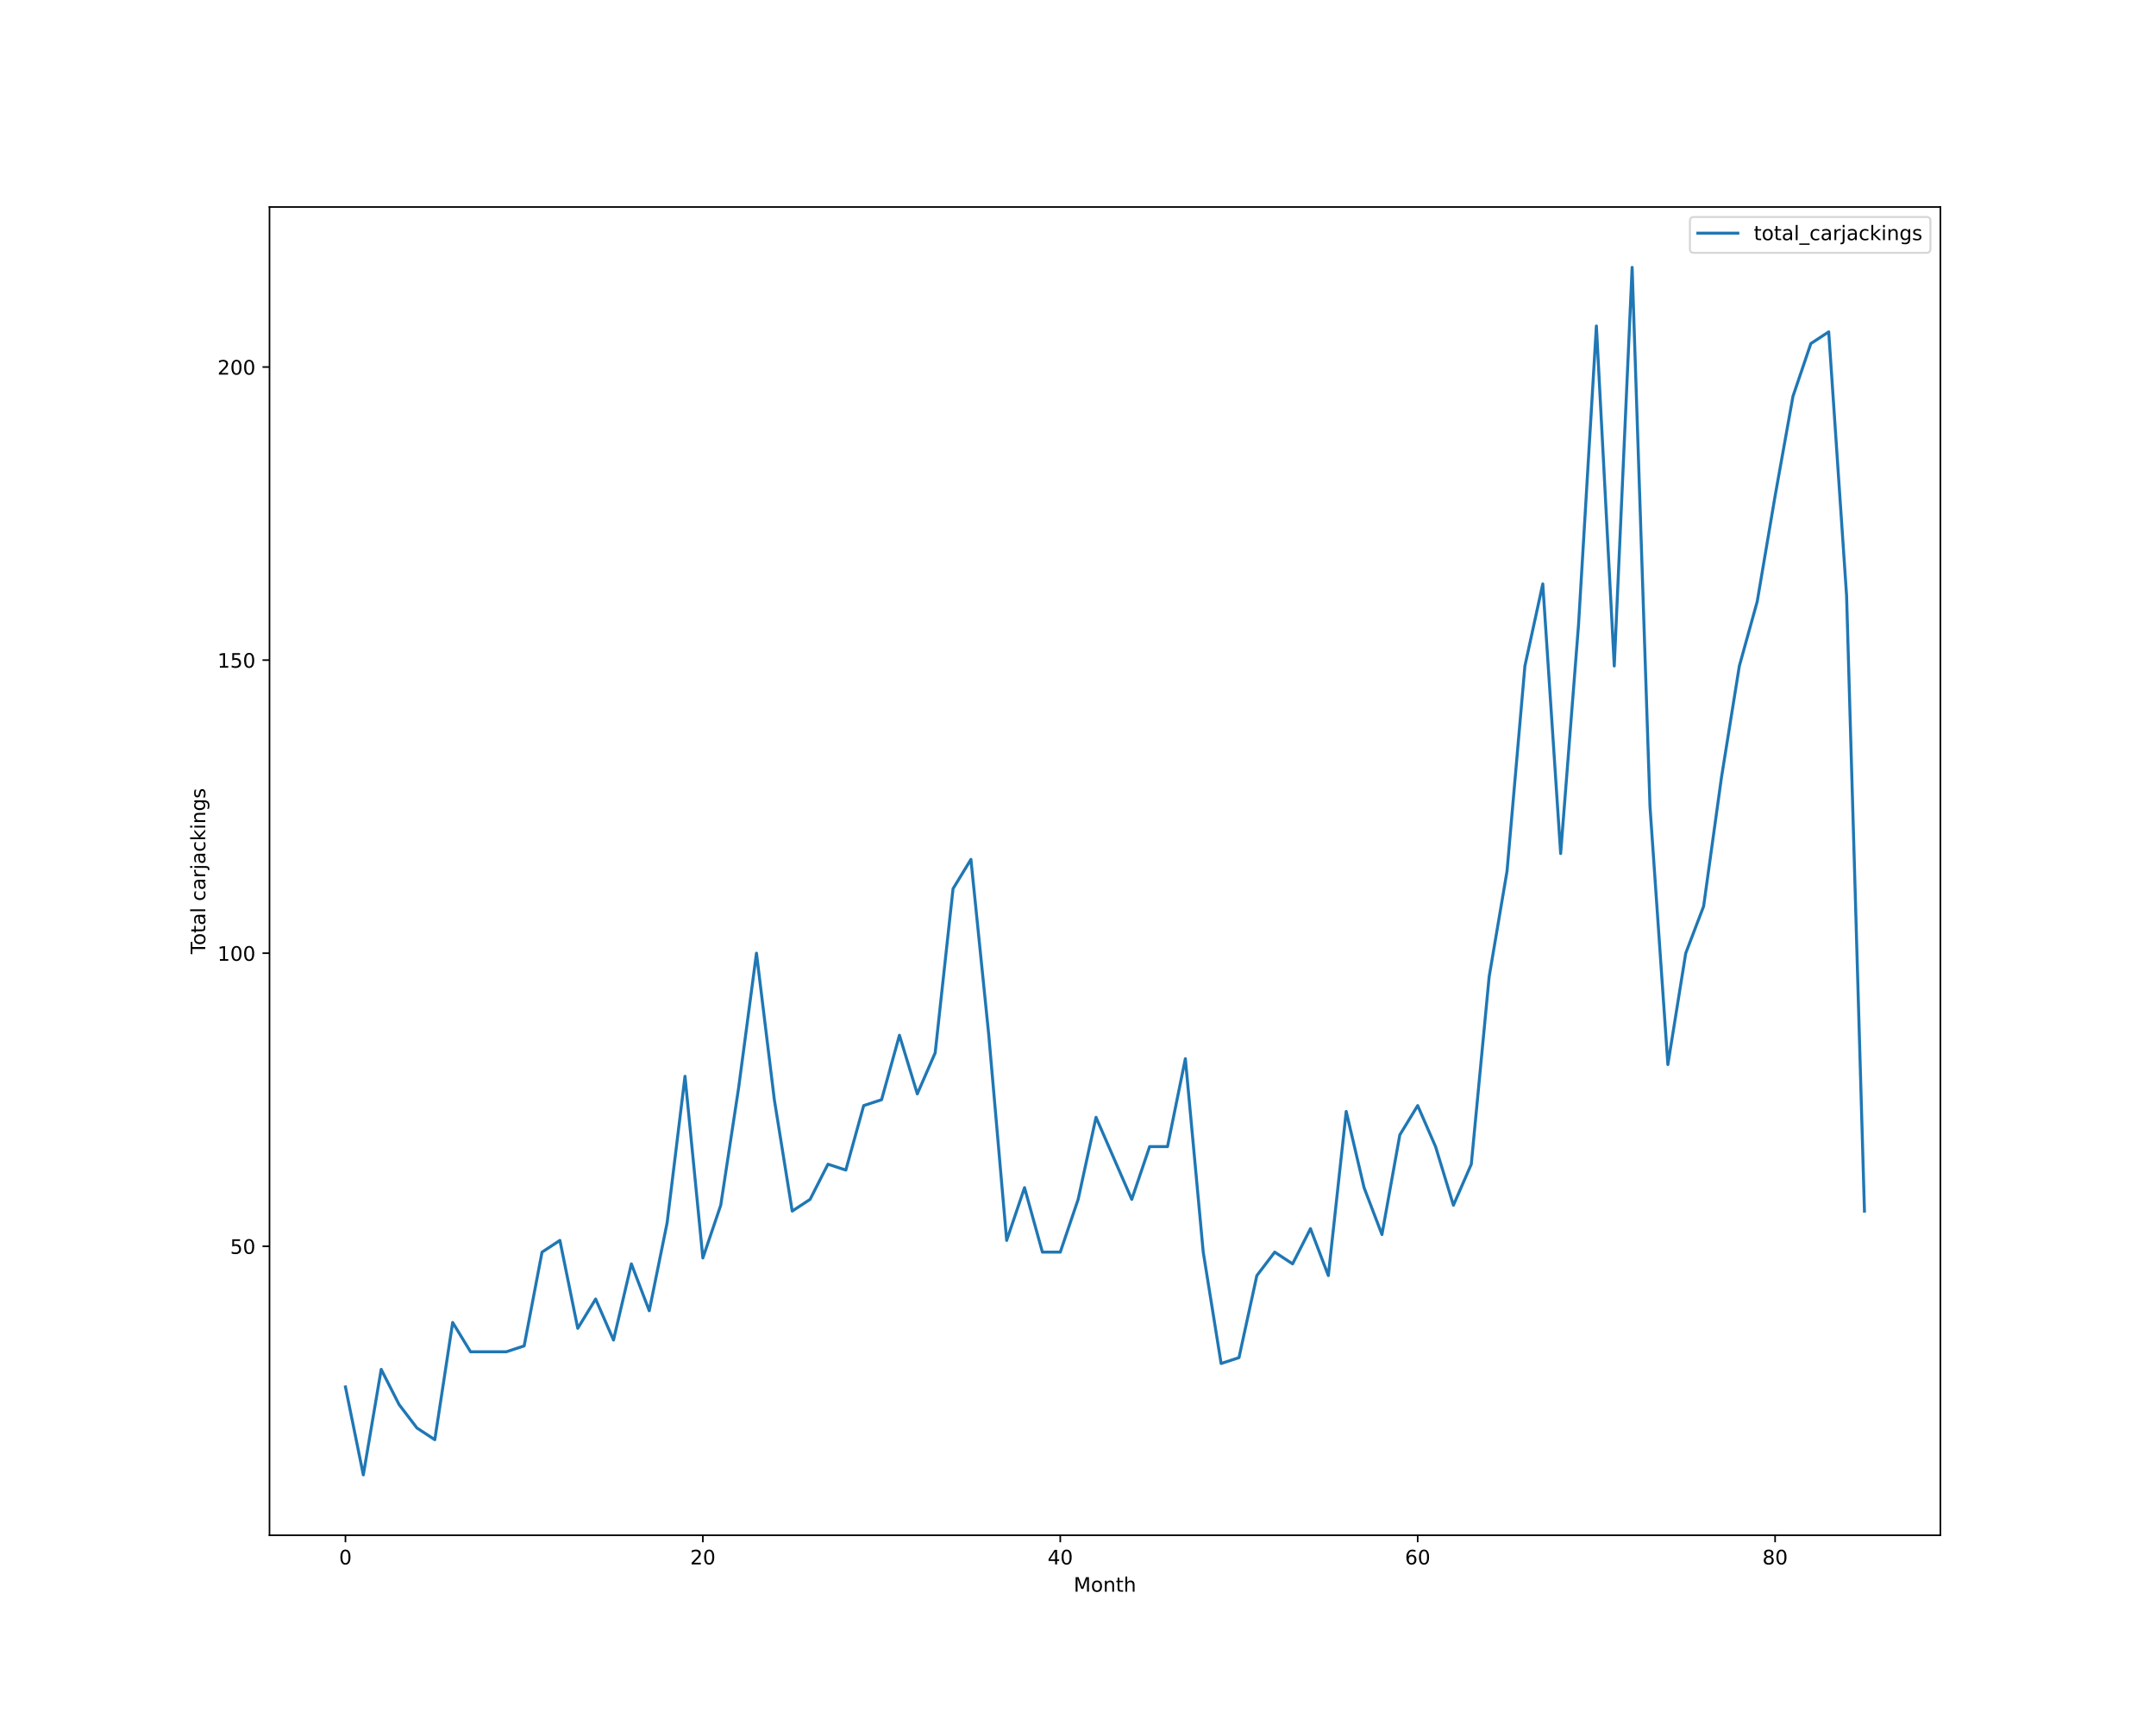
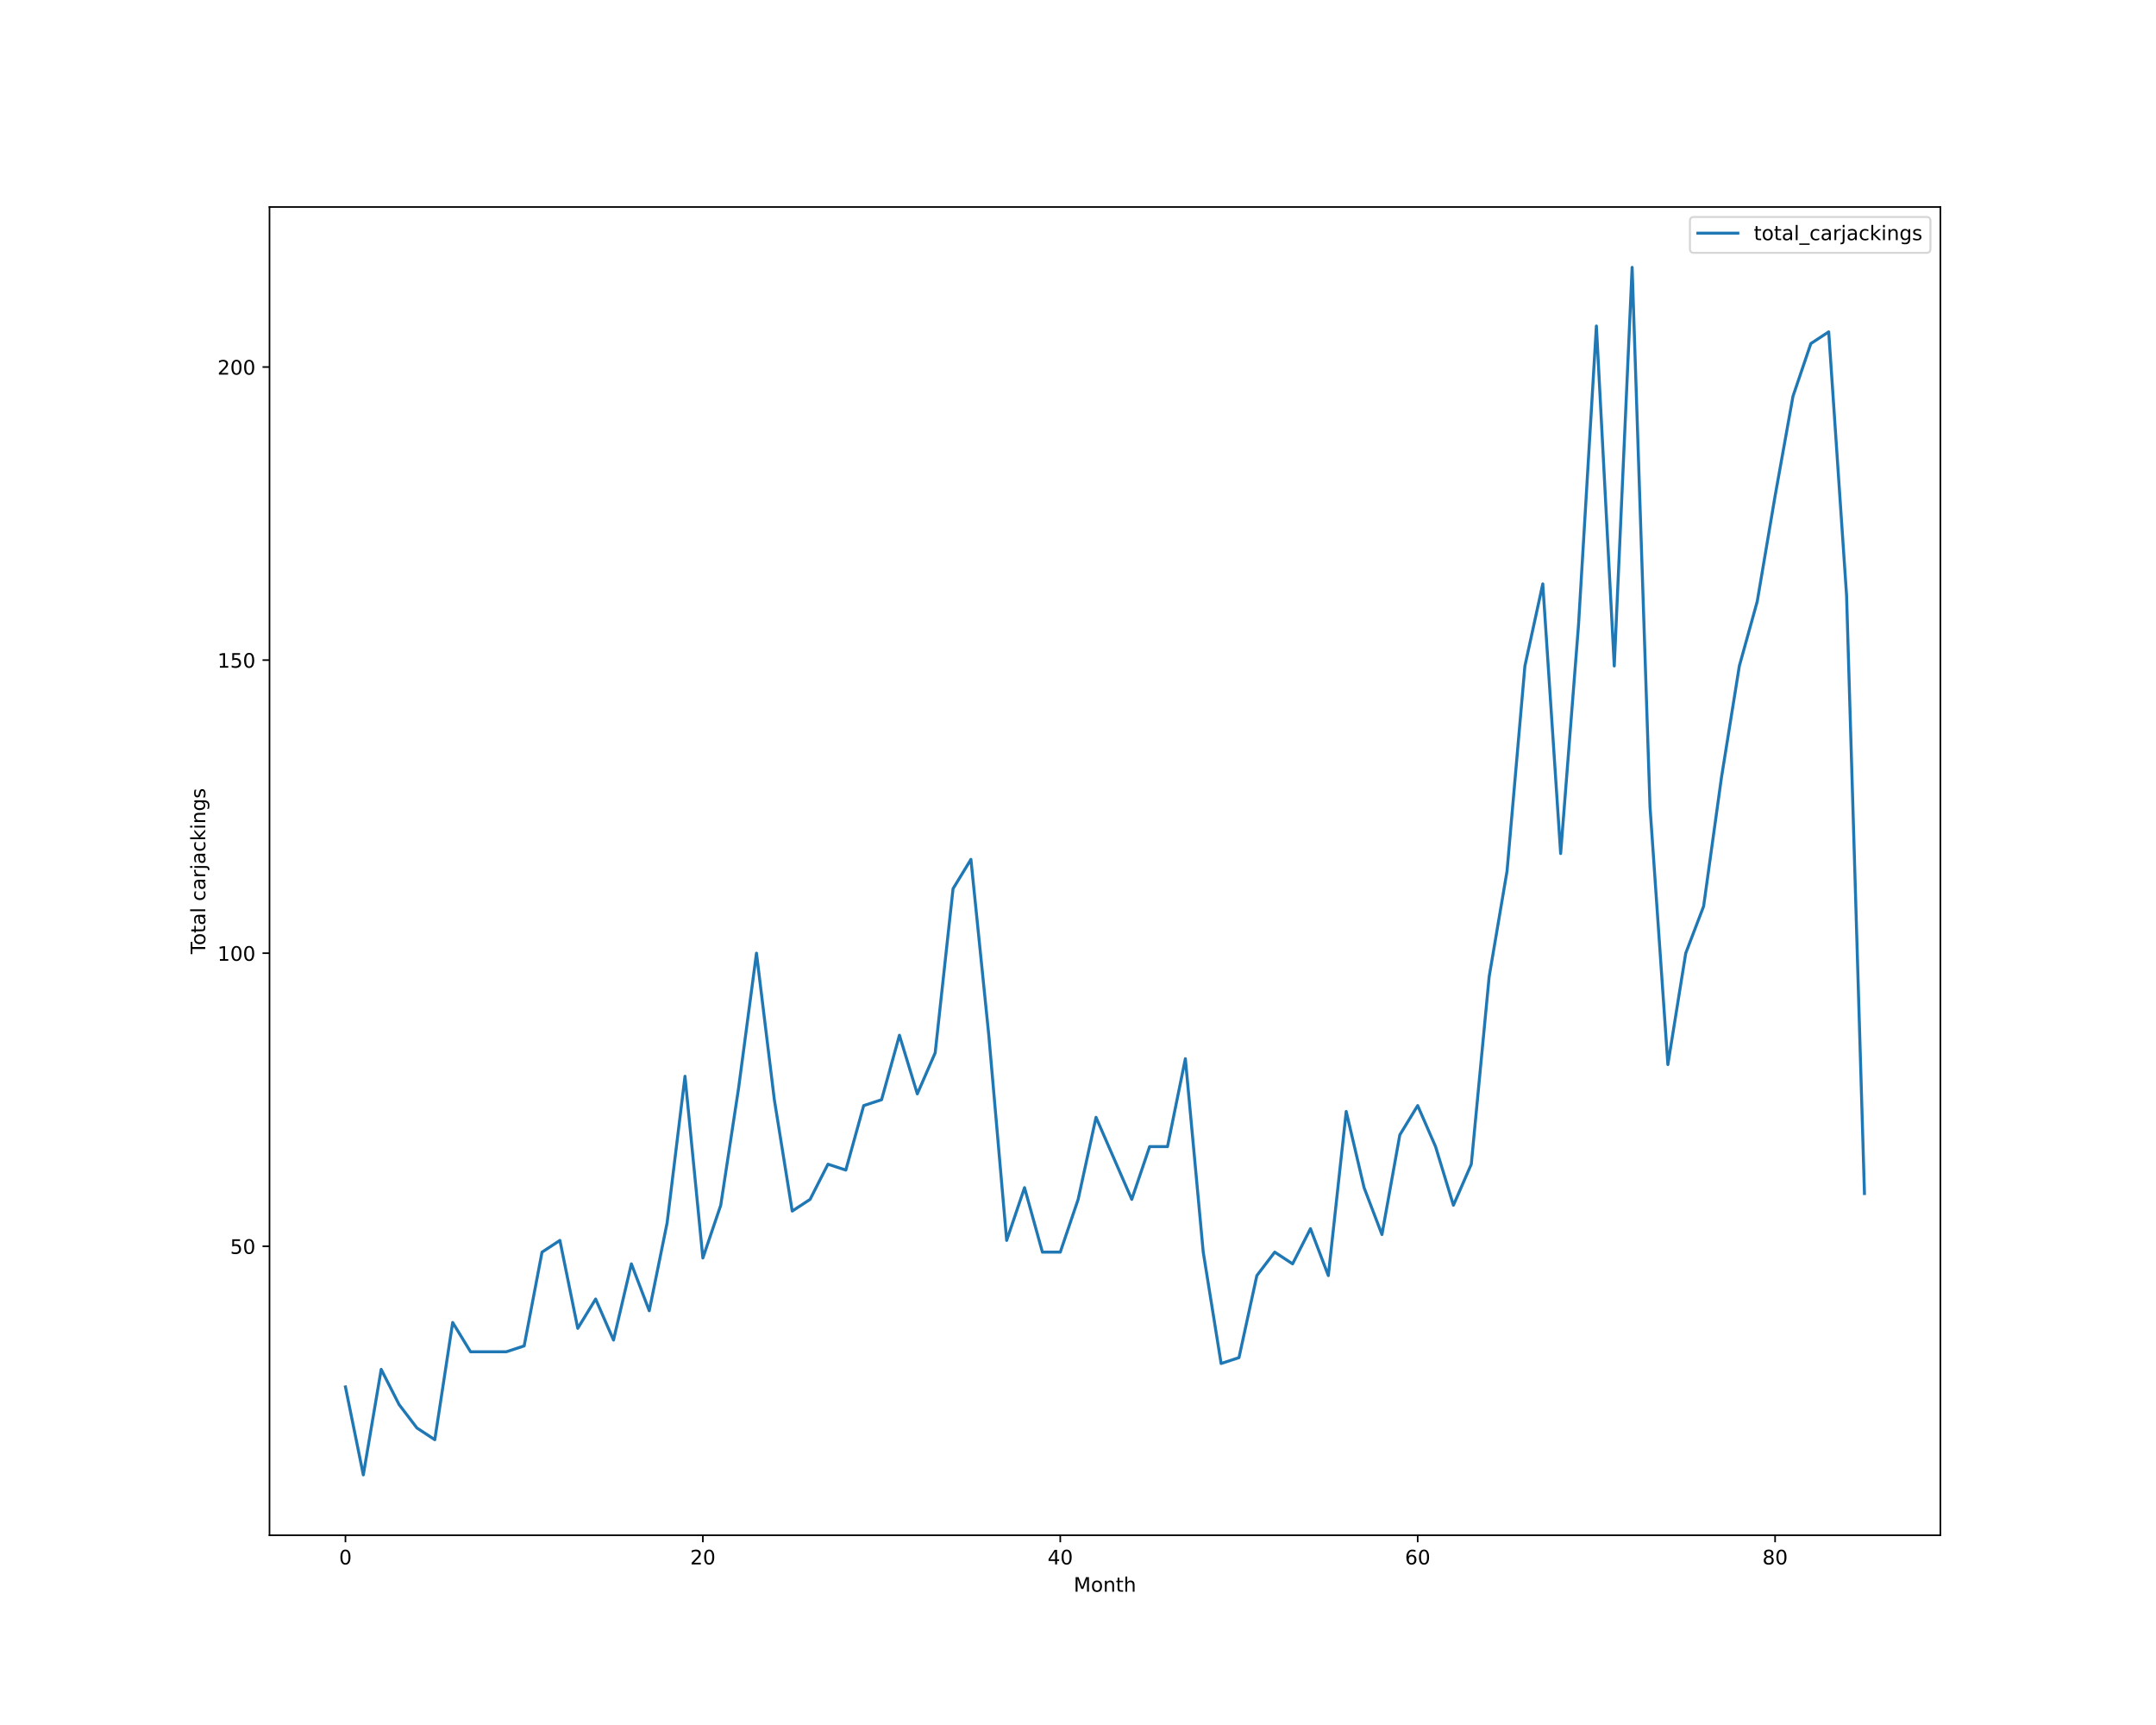
<svg xmlns="http://www.w3.org/2000/svg" xmlns:xlink="http://www.w3.org/1999/xlink" height="864pt" version="1.1" viewBox="0 0 1080 864" width="1080pt">
  <defs>
    <style type="text/css">*{stroke-linecap:butt;stroke-linejoin:round;}</style>
  </defs>
  <g id="figure_1">
    <g id="patch_1">
      <path d="M 0 864  L 1080 864  L 1080 0  L 0 0  z " style="fill:#ffffff;" />
    </g>
    <g id="axes_1">
      <g id="patch_2">
        <path d="M 135 768.96  L 972 768.96  L 972 103.68  L 135 103.68  z " style="fill:#ffffff;" />
      </g>
      <g id="matplotlib.axis_1">
        <g id="xtick_1">
          <g id="line2d_1">
            <defs>
-               <path d="M 0 0  L 0 3.5  " id="m0c2088d8f7" style="stroke:#000000;stroke-width:0.8;" />
-             </defs>
-             <g>
-               <use style="stroke:#000000;stroke-width:0.8;" x="173.045" xlink:href="#m0c2088d8f7" y="768.96" />
+               <path d="M 0 0  L 0 3.5  " id="mfe2f893572" style="stroke:#000000;stroke-width:0.8;" />
+             </defs>
+             <g>
+               <use style="stroke:#000000;stroke-width:0.8;" x="173.045" xlink:href="#mfe2f893572" y="768.96" />
            </g>
          </g>
          <g id="text_1">
            <g transform="translate(169.8642 783.5584)scale(0.1 -0.1)">
              <defs>
                <path d="M 2034 4250  Q 1547 4250 1301 3770  Q 1056 3291 1056 2328  Q 1056 1369 1301 889  Q 1547 409 2034 409  Q 2525 409 2770 889  Q 3016 1369 3016 2328  Q 3016 3291 2770 3770  Q 2525 4250 2034 4250  z M 2034 4750  Q 2819 4750 3233 4129  Q 3647 3509 3647 2328  Q 3647 1150 3233 529  Q 2819 -91 2034 -91  Q 1250 -91 836 529  Q 422 1150 422 2328  Q 422 3509 836 4129  Q 1250 4750 2034 4750  z " id="DejaVuSans-30" transform="scale(0.015625)" />
              </defs>
              <use xlink:href="#DejaVuSans-30" />
            </g>
          </g>
        </g>
        <g id="xtick_2">
          <g id="line2d_2">
            <g>
-               <use style="stroke:#000000;stroke-width:0.8;" x="352.083" xlink:href="#m0c2088d8f7" y="768.96" />
+               <use style="stroke:#000000;stroke-width:0.8;" x="352.083" xlink:href="#mfe2f893572" y="768.96" />
            </g>
          </g>
          <g id="text_2">
            <g transform="translate(345.7204 783.5584)scale(0.1 -0.1)">
              <defs>
                <path d="M 1228 531  L 3431 531  L 3431 0  L 469 0  L 469 531  Q 828 903 1448 1529  Q 2069 2156 2228 2338  Q 2531 2678 2651 2914  Q 2772 3150 2772 3378  Q 2772 3750 2511 3984  Q 2250 4219 1831 4219  Q 1534 4219 1204 4116  Q 875 4013 500 3803  L 500 4441  Q 881 4594 1212 4672  Q 1544 4750 1819 4750  Q 2544 4750 2975 4387  Q 3406 4025 3406 3419  Q 3406 3131 3298 2873  Q 3191 2616 2906 2266  Q 2828 2175 2409 1742  Q 1991 1309 1228 531  z " id="DejaVuSans-32" transform="scale(0.015625)" />
              </defs>
              <use xlink:href="#DejaVuSans-32" />
              <use x="63.623" xlink:href="#DejaVuSans-30" />
            </g>
          </g>
        </g>
        <g id="xtick_3">
          <g id="line2d_3">
            <g>
-               <use style="stroke:#000000;stroke-width:0.8;" x="531.12" xlink:href="#m0c2088d8f7" y="768.96" />
+               <use style="stroke:#000000;stroke-width:0.8;" x="531.12" xlink:href="#mfe2f893572" y="768.96" />
            </g>
          </g>
          <g id="text_3">
            <g transform="translate(524.7578 783.5584)scale(0.1 -0.1)">
              <defs>
                <path d="M 2419 4116  L 825 1625  L 2419 1625  L 2419 4116  z M 2253 4666  L 3047 4666  L 3047 1625  L 3713 1625  L 3713 1100  L 3047 1100  L 3047 0  L 2419 0  L 2419 1100  L 313 1100  L 313 1709  L 2253 4666  z " id="DejaVuSans-34" transform="scale(0.015625)" />
              </defs>
              <use xlink:href="#DejaVuSans-34" />
              <use x="63.623" xlink:href="#DejaVuSans-30" />
            </g>
          </g>
        </g>
        <g id="xtick_4">
          <g id="line2d_4">
            <g>
-               <use style="stroke:#000000;stroke-width:0.8;" x="710.158" xlink:href="#m0c2088d8f7" y="768.96" />
+               <use style="stroke:#000000;stroke-width:0.8;" x="710.158" xlink:href="#mfe2f893572" y="768.96" />
            </g>
          </g>
          <g id="text_4">
            <g transform="translate(703.7953 783.5584)scale(0.1 -0.1)">
              <defs>
                <path d="M 2113 2584  Q 1688 2584 1439 2293  Q 1191 2003 1191 1497  Q 1191 994 1439 701  Q 1688 409 2113 409  Q 2538 409 2786 701  Q 3034 994 3034 1497  Q 3034 2003 2786 2293  Q 2538 2584 2113 2584  z M 3366 4563  L 3366 3988  Q 3128 4100 2886 4159  Q 2644 4219 2406 4219  Q 1781 4219 1451 3797  Q 1122 3375 1075 2522  Q 1259 2794 1537 2939  Q 1816 3084 2150 3084  Q 2853 3084 3261 2657  Q 3669 2231 3669 1497  Q 3669 778 3244 343  Q 2819 -91 2113 -91  Q 1303 -91 875 529  Q 447 1150 447 2328  Q 447 3434 972 4092  Q 1497 4750 2381 4750  Q 2619 4750 2861 4703  Q 3103 4656 3366 4563  z " id="DejaVuSans-36" transform="scale(0.015625)" />
              </defs>
              <use xlink:href="#DejaVuSans-36" />
              <use x="63.623" xlink:href="#DejaVuSans-30" />
            </g>
          </g>
        </g>
        <g id="xtick_5">
          <g id="line2d_5">
            <g>
-               <use style="stroke:#000000;stroke-width:0.8;" x="889.195" xlink:href="#m0c2088d8f7" y="768.96" />
+               <use style="stroke:#000000;stroke-width:0.8;" x="889.195" xlink:href="#mfe2f893572" y="768.96" />
            </g>
          </g>
          <g id="text_5">
            <g transform="translate(882.8327 783.5584)scale(0.1 -0.1)">
              <defs>
                <path d="M 2034 2216  Q 1584 2216 1326 1975  Q 1069 1734 1069 1313  Q 1069 891 1326 650  Q 1584 409 2034 409  Q 2484 409 2743 651  Q 3003 894 3003 1313  Q 3003 1734 2745 1975  Q 2488 2216 2034 2216  z M 1403 2484  Q 997 2584 770 2862  Q 544 3141 544 3541  Q 544 4100 942 4425  Q 1341 4750 2034 4750  Q 2731 4750 3128 4425  Q 3525 4100 3525 3541  Q 3525 3141 3298 2862  Q 3072 2584 2669 2484  Q 3125 2378 3379 2068  Q 3634 1759 3634 1313  Q 3634 634 3220 271  Q 2806 -91 2034 -91  Q 1263 -91 848 271  Q 434 634 434 1313  Q 434 1759 690 2068  Q 947 2378 1403 2484  z M 1172 3481  Q 1172 3119 1398 2916  Q 1625 2713 2034 2713  Q 2441 2713 2670 2916  Q 2900 3119 2900 3481  Q 2900 3844 2670 4047  Q 2441 4250 2034 4250  Q 1625 4250 1398 4047  Q 1172 3844 1172 3481  z " id="DejaVuSans-38" transform="scale(0.015625)" />
              </defs>
              <use xlink:href="#DejaVuSans-38" />
              <use x="63.623" xlink:href="#DejaVuSans-30" />
            </g>
          </g>
        </g>
        <g id="text_6">
          <g transform="translate(537.8289 797.2366)scale(0.1 -0.1)">
            <defs>
              <path d="M 628 4666  L 1569 4666  L 2759 1491  L 3956 4666  L 4897 4666  L 4897 0  L 4281 0  L 4281 4097  L 3078 897  L 2444 897  L 1241 4097  L 1241 0  L 628 0  L 628 4666  z " id="DejaVuSans-4d" transform="scale(0.015625)" />
              <path d="M 1959 3097  Q 1497 3097 1228 2736  Q 959 2375 959 1747  Q 959 1119 1226 758  Q 1494 397 1959 397  Q 2419 397 2687 759  Q 2956 1122 2956 1747  Q 2956 2369 2687 2733  Q 2419 3097 1959 3097  z M 1959 3584  Q 2709 3584 3137 3096  Q 3566 2609 3566 1747  Q 3566 888 3137 398  Q 2709 -91 1959 -91  Q 1206 -91 779 398  Q 353 888 353 1747  Q 353 2609 779 3096  Q 1206 3584 1959 3584  z " id="DejaVuSans-6f" transform="scale(0.015625)" />
              <path d="M 3513 2113  L 3513 0  L 2938 0  L 2938 2094  Q 2938 2591 2744 2837  Q 2550 3084 2163 3084  Q 1697 3084 1428 2787  Q 1159 2491 1159 1978  L 1159 0  L 581 0  L 581 3500  L 1159 3500  L 1159 2956  Q 1366 3272 1645 3428  Q 1925 3584 2291 3584  Q 2894 3584 3203 3211  Q 3513 2838 3513 2113  z " id="DejaVuSans-6e" transform="scale(0.015625)" />
              <path d="M 1172 4494  L 1172 3500  L 2356 3500  L 2356 3053  L 1172 3053  L 1172 1153  Q 1172 725 1289 603  Q 1406 481 1766 481  L 2356 481  L 2356 0  L 1766 0  Q 1100 0 847 248  Q 594 497 594 1153  L 594 3053  L 172 3053  L 172 3500  L 594 3500  L 594 4494  L 1172 4494  z " id="DejaVuSans-74" transform="scale(0.015625)" />
              <path d="M 3513 2113  L 3513 0  L 2938 0  L 2938 2094  Q 2938 2591 2744 2837  Q 2550 3084 2163 3084  Q 1697 3084 1428 2787  Q 1159 2491 1159 1978  L 1159 0  L 581 0  L 581 4863  L 1159 4863  L 1159 2956  Q 1366 3272 1645 3428  Q 1925 3584 2291 3584  Q 2894 3584 3203 3211  Q 3513 2838 3513 2113  z " id="DejaVuSans-68" transform="scale(0.015625)" />
            </defs>
            <use xlink:href="#DejaVuSans-4d" />
            <use x="86.279" xlink:href="#DejaVuSans-6f" />
            <use x="147.461" xlink:href="#DejaVuSans-6e" />
            <use x="210.84" xlink:href="#DejaVuSans-74" />
            <use x="250.049" xlink:href="#DejaVuSans-68" />
          </g>
        </g>
      </g>
      <g id="matplotlib.axis_2">
        <g id="ytick_1">
          <g id="line2d_6">
            <defs>
-               <path d="M 0 0  L -3.5 0  " id="mde93651f8c" style="stroke:#000000;stroke-width:0.8;" />
-             </defs>
-             <g>
-               <use style="stroke:#000000;stroke-width:0.8;" x="135" xlink:href="#mde93651f8c" y="624.219" />
+               <path d="M 0 0  L -3.5 0  " id="mbf58a89f85" style="stroke:#000000;stroke-width:0.8;" />
+             </defs>
+             <g>
+               <use style="stroke:#000000;stroke-width:0.8;" x="135" xlink:href="#mbf58a89f85" y="624.219" />
            </g>
          </g>
          <g id="text_7">
            <g transform="translate(115.275 628.0182)scale(0.1 -0.1)">
              <defs>
                <path d="M 691 4666  L 3169 4666  L 3169 4134  L 1269 4134  L 1269 2991  Q 1406 3038 1543 3061  Q 1681 3084 1819 3084  Q 2600 3084 3056 2656  Q 3513 2228 3513 1497  Q 3513 744 3044 326  Q 2575 -91 1722 -91  Q 1428 -91 1123 -41  Q 819 9 494 109  L 494 744  Q 775 591 1075 516  Q 1375 441 1709 441  Q 2250 441 2565 725  Q 2881 1009 2881 1497  Q 2881 1984 2565 2268  Q 2250 2553 1709 2553  Q 1456 2553 1204 2497  Q 953 2441 691 2322  L 691 4666  z " id="DejaVuSans-35" transform="scale(0.015625)" />
              </defs>
              <use xlink:href="#DejaVuSans-35" />
              <use x="63.623" xlink:href="#DejaVuSans-30" />
            </g>
          </g>
        </g>
        <g id="ytick_2">
          <g id="line2d_7">
            <g>
-               <use style="stroke:#000000;stroke-width:0.8;" x="135" xlink:href="#mde93651f8c" y="477.423" />
+               <use style="stroke:#000000;stroke-width:0.8;" x="135" xlink:href="#mbf58a89f85" y="477.423" />
            </g>
          </g>
          <g id="text_8">
            <g transform="translate(108.9125 481.2221)scale(0.1 -0.1)">
              <defs>
                <path d="M 794 531  L 1825 531  L 1825 4091  L 703 3866  L 703 4441  L 1819 4666  L 2450 4666  L 2450 531  L 3481 531  L 3481 0  L 794 0  L 794 531  z " id="DejaVuSans-31" transform="scale(0.015625)" />
              </defs>
              <use xlink:href="#DejaVuSans-31" />
              <use x="63.623" xlink:href="#DejaVuSans-30" />
              <use x="127.246" xlink:href="#DejaVuSans-30" />
            </g>
          </g>
        </g>
        <g id="ytick_3">
          <g id="line2d_8">
            <g>
-               <use style="stroke:#000000;stroke-width:0.8;" x="135" xlink:href="#mde93651f8c" y="330.627" />
+               <use style="stroke:#000000;stroke-width:0.8;" x="135" xlink:href="#mbf58a89f85" y="330.627" />
            </g>
          </g>
          <g id="text_9">
            <g transform="translate(108.9125 334.426)scale(0.1 -0.1)">
              <use xlink:href="#DejaVuSans-31" />
              <use x="63.623" xlink:href="#DejaVuSans-35" />
              <use x="127.246" xlink:href="#DejaVuSans-30" />
            </g>
          </g>
        </g>
        <g id="ytick_4">
          <g id="line2d_9">
            <g>
-               <use style="stroke:#000000;stroke-width:0.8;" x="135" xlink:href="#mde93651f8c" y="183.831" />
+               <use style="stroke:#000000;stroke-width:0.8;" x="135" xlink:href="#mbf58a89f85" y="183.831" />
            </g>
          </g>
          <g id="text_10">
            <g transform="translate(108.9125 187.6299)scale(0.1 -0.1)">
              <use xlink:href="#DejaVuSans-32" />
              <use x="63.623" xlink:href="#DejaVuSans-30" />
              <use x="127.246" xlink:href="#DejaVuSans-30" />
            </g>
          </g>
        </g>
        <g id="text_11">
          <g transform="translate(102.8328 477.8888)rotate(-90)scale(0.1 -0.1)">
            <defs>
              <path d="M -19 4666  L 3928 4666  L 3928 4134  L 2272 4134  L 2272 0  L 1638 0  L 1638 4134  L -19 4134  L -19 4666  z " id="DejaVuSans-54" transform="scale(0.015625)" />
              <path d="M 2194 1759  Q 1497 1759 1228 1600  Q 959 1441 959 1056  Q 959 750 1161 570  Q 1363 391 1709 391  Q 2188 391 2477 730  Q 2766 1069 2766 1631  L 2766 1759  L 2194 1759  z M 3341 1997  L 3341 0  L 2766 0  L 2766 531  Q 2569 213 2275 61  Q 1981 -91 1556 -91  Q 1019 -91 701 211  Q 384 513 384 1019  Q 384 1609 779 1909  Q 1175 2209 1959 2209  L 2766 2209  L 2766 2266  Q 2766 2663 2505 2880  Q 2244 3097 1772 3097  Q 1472 3097 1187 3025  Q 903 2953 641 2809  L 641 3341  Q 956 3463 1253 3523  Q 1550 3584 1831 3584  Q 2591 3584 2966 3190  Q 3341 2797 3341 1997  z " id="DejaVuSans-61" transform="scale(0.015625)" />
              <path d="M 603 4863  L 1178 4863  L 1178 0  L 603 0  L 603 4863  z " id="DejaVuSans-6c" transform="scale(0.015625)" />
              <path id="DejaVuSans-20" transform="scale(0.015625)" />
              <path d="M 3122 3366  L 3122 2828  Q 2878 2963 2633 3030  Q 2388 3097 2138 3097  Q 1578 3097 1268 2742  Q 959 2388 959 1747  Q 959 1106 1268 751  Q 1578 397 2138 397  Q 2388 397 2633 464  Q 2878 531 3122 666  L 3122 134  Q 2881 22 2623 -34  Q 2366 -91 2075 -91  Q 1284 -91 818 406  Q 353 903 353 1747  Q 353 2603 823 3093  Q 1294 3584 2113 3584  Q 2378 3584 2631 3529  Q 2884 3475 3122 3366  z " id="DejaVuSans-63" transform="scale(0.015625)" />
              <path d="M 2631 2963  Q 2534 3019 2420 3045  Q 2306 3072 2169 3072  Q 1681 3072 1420 2755  Q 1159 2438 1159 1844  L 1159 0  L 581 0  L 581 3500  L 1159 3500  L 1159 2956  Q 1341 3275 1631 3429  Q 1922 3584 2338 3584  Q 2397 3584 2469 3576  Q 2541 3569 2628 3553  L 2631 2963  z " id="DejaVuSans-72" transform="scale(0.015625)" />
              <path d="M 603 3500  L 1178 3500  L 1178 -63  Q 1178 -731 923 -1031  Q 669 -1331 103 -1331  L -116 -1331  L -116 -844  L 38 -844  Q 366 -844 484 -692  Q 603 -541 603 -63  L 603 3500  z M 603 4863  L 1178 4863  L 1178 4134  L 603 4134  L 603 4863  z " id="DejaVuSans-6a" transform="scale(0.015625)" />
              <path d="M 581 4863  L 1159 4863  L 1159 1991  L 2875 3500  L 3609 3500  L 1753 1863  L 3688 0  L 2938 0  L 1159 1709  L 1159 0  L 581 0  L 581 4863  z " id="DejaVuSans-6b" transform="scale(0.015625)" />
              <path d="M 603 3500  L 1178 3500  L 1178 0  L 603 0  L 603 3500  z M 603 4863  L 1178 4863  L 1178 4134  L 603 4134  L 603 4863  z " id="DejaVuSans-69" transform="scale(0.015625)" />
              <path d="M 2906 1791  Q 2906 2416 2648 2759  Q 2391 3103 1925 3103  Q 1463 3103 1205 2759  Q 947 2416 947 1791  Q 947 1169 1205 825  Q 1463 481 1925 481  Q 2391 481 2648 825  Q 2906 1169 2906 1791  z M 3481 434  Q 3481 -459 3084 -895  Q 2688 -1331 1869 -1331  Q 1566 -1331 1297 -1286  Q 1028 -1241 775 -1147  L 775 -588  Q 1028 -725 1275 -790  Q 1522 -856 1778 -856  Q 2344 -856 2625 -561  Q 2906 -266 2906 331  L 2906 616  Q 2728 306 2450 153  Q 2172 0 1784 0  Q 1141 0 747 490  Q 353 981 353 1791  Q 353 2603 747 3093  Q 1141 3584 1784 3584  Q 2172 3584 2450 3431  Q 2728 3278 2906 2969  L 2906 3500  L 3481 3500  L 3481 434  z " id="DejaVuSans-67" transform="scale(0.015625)" />
              <path d="M 2834 3397  L 2834 2853  Q 2591 2978 2328 3040  Q 2066 3103 1784 3103  Q 1356 3103 1142 2972  Q 928 2841 928 2578  Q 928 2378 1081 2264  Q 1234 2150 1697 2047  L 1894 2003  Q 2506 1872 2764 1633  Q 3022 1394 3022 966  Q 3022 478 2636 193  Q 2250 -91 1575 -91  Q 1294 -91 989 -36  Q 684 19 347 128  L 347 722  Q 666 556 975 473  Q 1284 391 1588 391  Q 1994 391 2212 530  Q 2431 669 2431 922  Q 2431 1156 2273 1281  Q 2116 1406 1581 1522  L 1381 1569  Q 847 1681 609 1914  Q 372 2147 372 2553  Q 372 3047 722 3315  Q 1072 3584 1716 3584  Q 2034 3584 2315 3537  Q 2597 3491 2834 3397  z " id="DejaVuSans-73" transform="scale(0.015625)" />
            </defs>
            <use xlink:href="#DejaVuSans-54" />
            <use x="44.084" xlink:href="#DejaVuSans-6f" />
            <use x="105.266" xlink:href="#DejaVuSans-74" />
            <use x="144.475" xlink:href="#DejaVuSans-61" />
            <use x="205.754" xlink:href="#DejaVuSans-6c" />
            <use x="233.537" xlink:href="#DejaVuSans-20" />
            <use x="265.324" xlink:href="#DejaVuSans-63" />
            <use x="320.305" xlink:href="#DejaVuSans-61" />
            <use x="381.584" xlink:href="#DejaVuSans-72" />
            <use x="422.697" xlink:href="#DejaVuSans-6a" />
            <use x="450.48" xlink:href="#DejaVuSans-61" />
            <use x="511.76" xlink:href="#DejaVuSans-63" />
            <use x="566.74" xlink:href="#DejaVuSans-6b" />
            <use x="624.65" xlink:href="#DejaVuSans-69" />
            <use x="652.434" xlink:href="#DejaVuSans-6e" />
            <use x="715.812" xlink:href="#DejaVuSans-67" />
            <use x="779.289" xlink:href="#DejaVuSans-73" />
          </g>
        </g>
      </g>
      <g id="line2d_10">
-         <path clip-path="url(#p145a120c52)" d="M 173.045 694.681  L 181.997 738.72  L 190.949 685.873  L 199.901 703.489  L 208.853 715.233  L 217.805 721.104  L 226.757 662.386  L 235.709 677.066  L 244.66 677.066  L 253.612 677.066  L 262.564 674.13  L 271.516 627.155  L 280.468 621.283  L 289.42 665.322  L 298.372 650.642  L 307.324 671.194  L 316.275 633.027  L 325.227 656.514  L 334.179 612.475  L 343.131 539.077  L 352.083 630.091  L 361.035 603.668  L 369.987 544.949  L 378.939 477.423  L 387.89 550.821  L 396.842 606.603  L 405.794 600.732  L 414.746 583.116  L 423.698 586.052  L 432.65 553.757  L 441.602 550.821  L 450.553 518.526  L 459.505 547.885  L 468.457 527.334  L 477.409 445.128  L 486.361 430.448  L 495.313 518.526  L 504.265 621.283  L 513.217 594.86  L 522.168 627.155  L 531.12 627.155  L 540.072 600.732  L 549.024 559.629  L 557.976 580.18  L 566.928 600.732  L 575.88 574.308  L 584.832 574.308  L 593.783 530.27  L 602.735 627.155  L 611.687 682.937  L 620.639 680.002  L 629.591 638.899  L 638.543 627.155  L 647.495 633.027  L 656.447 615.411  L 665.398 638.899  L 674.35 556.693  L 683.302 594.86  L 692.254 618.347  L 701.206 568.437  L 710.158 553.757  L 719.11 574.308  L 728.061 603.668  L 737.013 583.116  L 745.965 489.167  L 754.917 436.32  L 763.869 333.563  L 772.821 292.46  L 781.773 427.512  L 790.725 313.011  L 799.676 163.279  L 808.628 333.563  L 817.58 133.92  L 826.532 404.025  L 835.484 533.205  L 844.436 477.423  L 853.388 453.936  L 862.34 389.345  L 871.291 333.563  L 880.243 301.268  L 889.195 248.421  L 898.147 198.51  L 907.099 172.087  L 916.051 166.215  L 925.003 298.332  L 933.955 606.603  " style="fill:none;stroke:#1f77b4;stroke-linecap:square;stroke-width:1.5;" />
+         <path clip-path="url(#p212ae90efe)" d="M 173.045 694.681  L 181.997 738.72  L 190.949 685.873  L 199.901 703.489  L 208.853 715.233  L 217.805 721.104  L 226.757 662.386  L 235.709 677.066  L 244.66 677.066  L 253.612 677.066  L 262.564 674.13  L 271.516 627.155  L 280.468 621.283  L 289.42 665.322  L 298.372 650.642  L 307.324 671.194  L 316.275 633.027  L 325.227 656.514  L 334.179 612.475  L 343.131 539.077  L 352.083 630.091  L 361.035 603.668  L 369.987 544.949  L 378.939 477.423  L 387.89 550.821  L 396.842 606.603  L 405.794 600.732  L 414.746 583.116  L 423.698 586.052  L 432.65 553.757  L 441.602 550.821  L 450.553 518.526  L 459.505 547.885  L 468.457 527.334  L 477.409 445.128  L 486.361 430.448  L 495.313 518.526  L 504.265 621.283  L 513.217 594.86  L 522.168 627.155  L 531.12 627.155  L 540.072 600.732  L 549.024 559.629  L 557.976 580.18  L 566.928 600.732  L 575.88 574.308  L 584.832 574.308  L 593.783 530.27  L 602.735 627.155  L 611.687 682.937  L 620.639 680.002  L 629.591 638.899  L 638.543 627.155  L 647.495 633.027  L 656.447 615.411  L 665.398 638.899  L 674.35 556.693  L 683.302 594.86  L 692.254 618.347  L 701.206 568.437  L 710.158 553.757  L 719.11 574.308  L 728.061 603.668  L 737.013 583.116  L 745.965 489.167  L 754.917 436.32  L 763.869 333.563  L 772.821 292.46  L 781.773 427.512  L 790.725 313.011  L 799.676 163.279  L 808.628 333.563  L 817.58 133.92  L 826.532 404.025  L 835.484 533.205  L 844.436 477.423  L 853.388 453.936  L 862.34 389.345  L 871.291 333.563  L 880.243 301.268  L 889.195 248.421  L 898.147 198.51  L 907.099 172.087  L 916.051 166.215  L 925.003 298.332  L 933.955 597.796  " style="fill:none;stroke:#1f77b4;stroke-linecap:square;stroke-width:1.5;" />
      </g>
      <g id="patch_3">
        <path d="M 135 768.96  L 135 103.68  " style="fill:none;stroke:#000000;stroke-linecap:square;stroke-linejoin:miter;stroke-width:0.8;" />
      </g>
      <g id="patch_4">
        <path d="M 972 768.96  L 972 103.68  " style="fill:none;stroke:#000000;stroke-linecap:square;stroke-linejoin:miter;stroke-width:0.8;" />
      </g>
      <g id="patch_5">
        <path d="M 135 768.96  L 972 768.96  " style="fill:none;stroke:#000000;stroke-linecap:square;stroke-linejoin:miter;stroke-width:0.8;" />
      </g>
      <g id="patch_6">
        <path d="M 135 103.68  L 972 103.68  " style="fill:none;stroke:#000000;stroke-linecap:square;stroke-linejoin:miter;stroke-width:0.8;" />
      </g>
      <g id="legend_1">
        <g id="patch_7">
          <path d="M 848.528 126.636  L 965 126.636  Q 967 126.636 967 124.636  L 967 110.68  Q 967 108.68 965 108.68  L 848.528 108.68  Q 846.528 108.68 846.528 110.68  L 846.528 124.636  Q 846.528 126.636 848.528 126.636  z " style="fill:#ffffff;opacity:0.8;stroke:#cccccc;stroke-linejoin:miter;" />
        </g>
        <g id="line2d_11">
          <path d="M 850.528 116.778  L 870.528 116.778  " style="fill:none;stroke:#1f77b4;stroke-linecap:square;stroke-width:1.5;" />
        </g>
        <g id="line2d_12" />
        <g id="text_12">
          <g transform="translate(878.5281 120.2784)scale(0.1 -0.1)">
            <defs>
              <path d="M 3263 -1063  L 3263 -1509  L -63 -1509  L -63 -1063  L 3263 -1063  z " id="DejaVuSans-5f" transform="scale(0.015625)" />
            </defs>
            <use xlink:href="#DejaVuSans-74" />
            <use x="39.209" xlink:href="#DejaVuSans-6f" />
            <use x="100.391" xlink:href="#DejaVuSans-74" />
            <use x="139.6" xlink:href="#DejaVuSans-61" />
            <use x="200.879" xlink:href="#DejaVuSans-6c" />
            <use x="228.662" xlink:href="#DejaVuSans-5f" />
            <use x="278.662" xlink:href="#DejaVuSans-63" />
            <use x="333.643" xlink:href="#DejaVuSans-61" />
            <use x="394.922" xlink:href="#DejaVuSans-72" />
            <use x="436.035" xlink:href="#DejaVuSans-6a" />
            <use x="463.818" xlink:href="#DejaVuSans-61" />
            <use x="525.098" xlink:href="#DejaVuSans-63" />
            <use x="580.078" xlink:href="#DejaVuSans-6b" />
            <use x="637.988" xlink:href="#DejaVuSans-69" />
            <use x="665.771" xlink:href="#DejaVuSans-6e" />
            <use x="729.15" xlink:href="#DejaVuSans-67" />
            <use x="792.627" xlink:href="#DejaVuSans-73" />
          </g>
        </g>
      </g>
    </g>
  </g>
  <defs>
-     <clipPath id="p145a120c52">
+     <clipPath id="p212ae90efe">
      <rect height="665.28" width="837" x="135" y="103.68" />
    </clipPath>
  </defs>
</svg>
